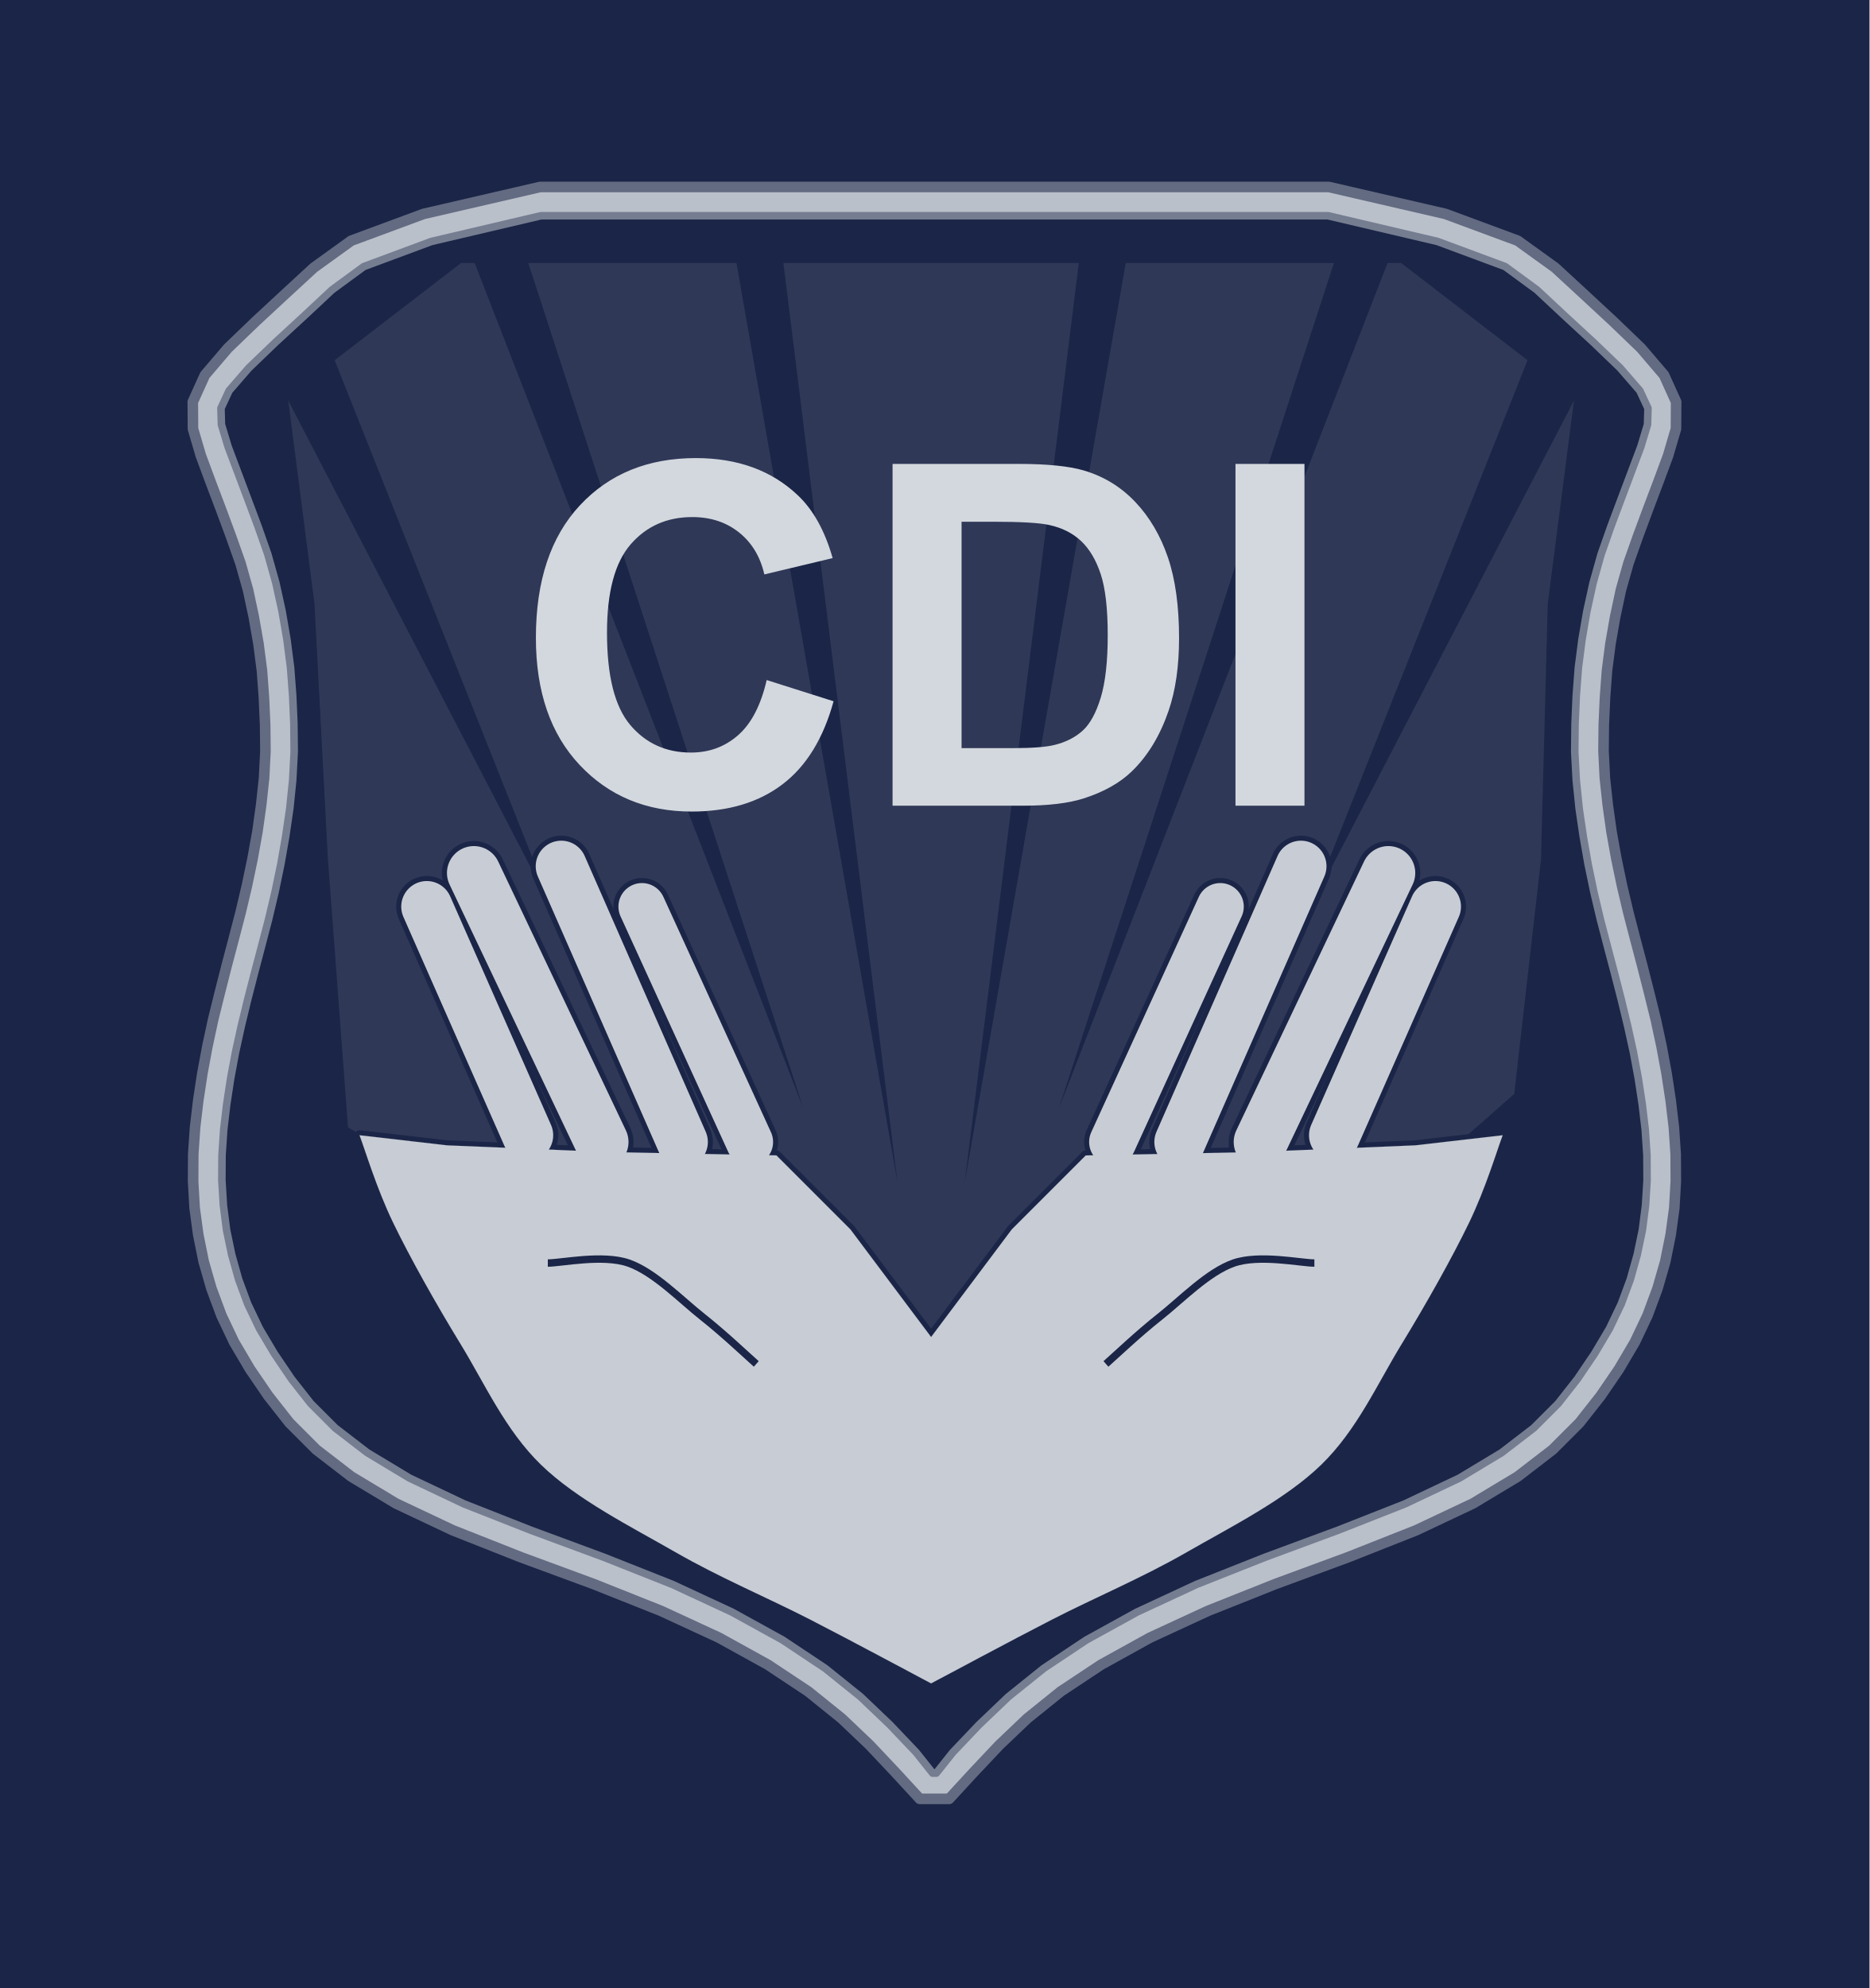
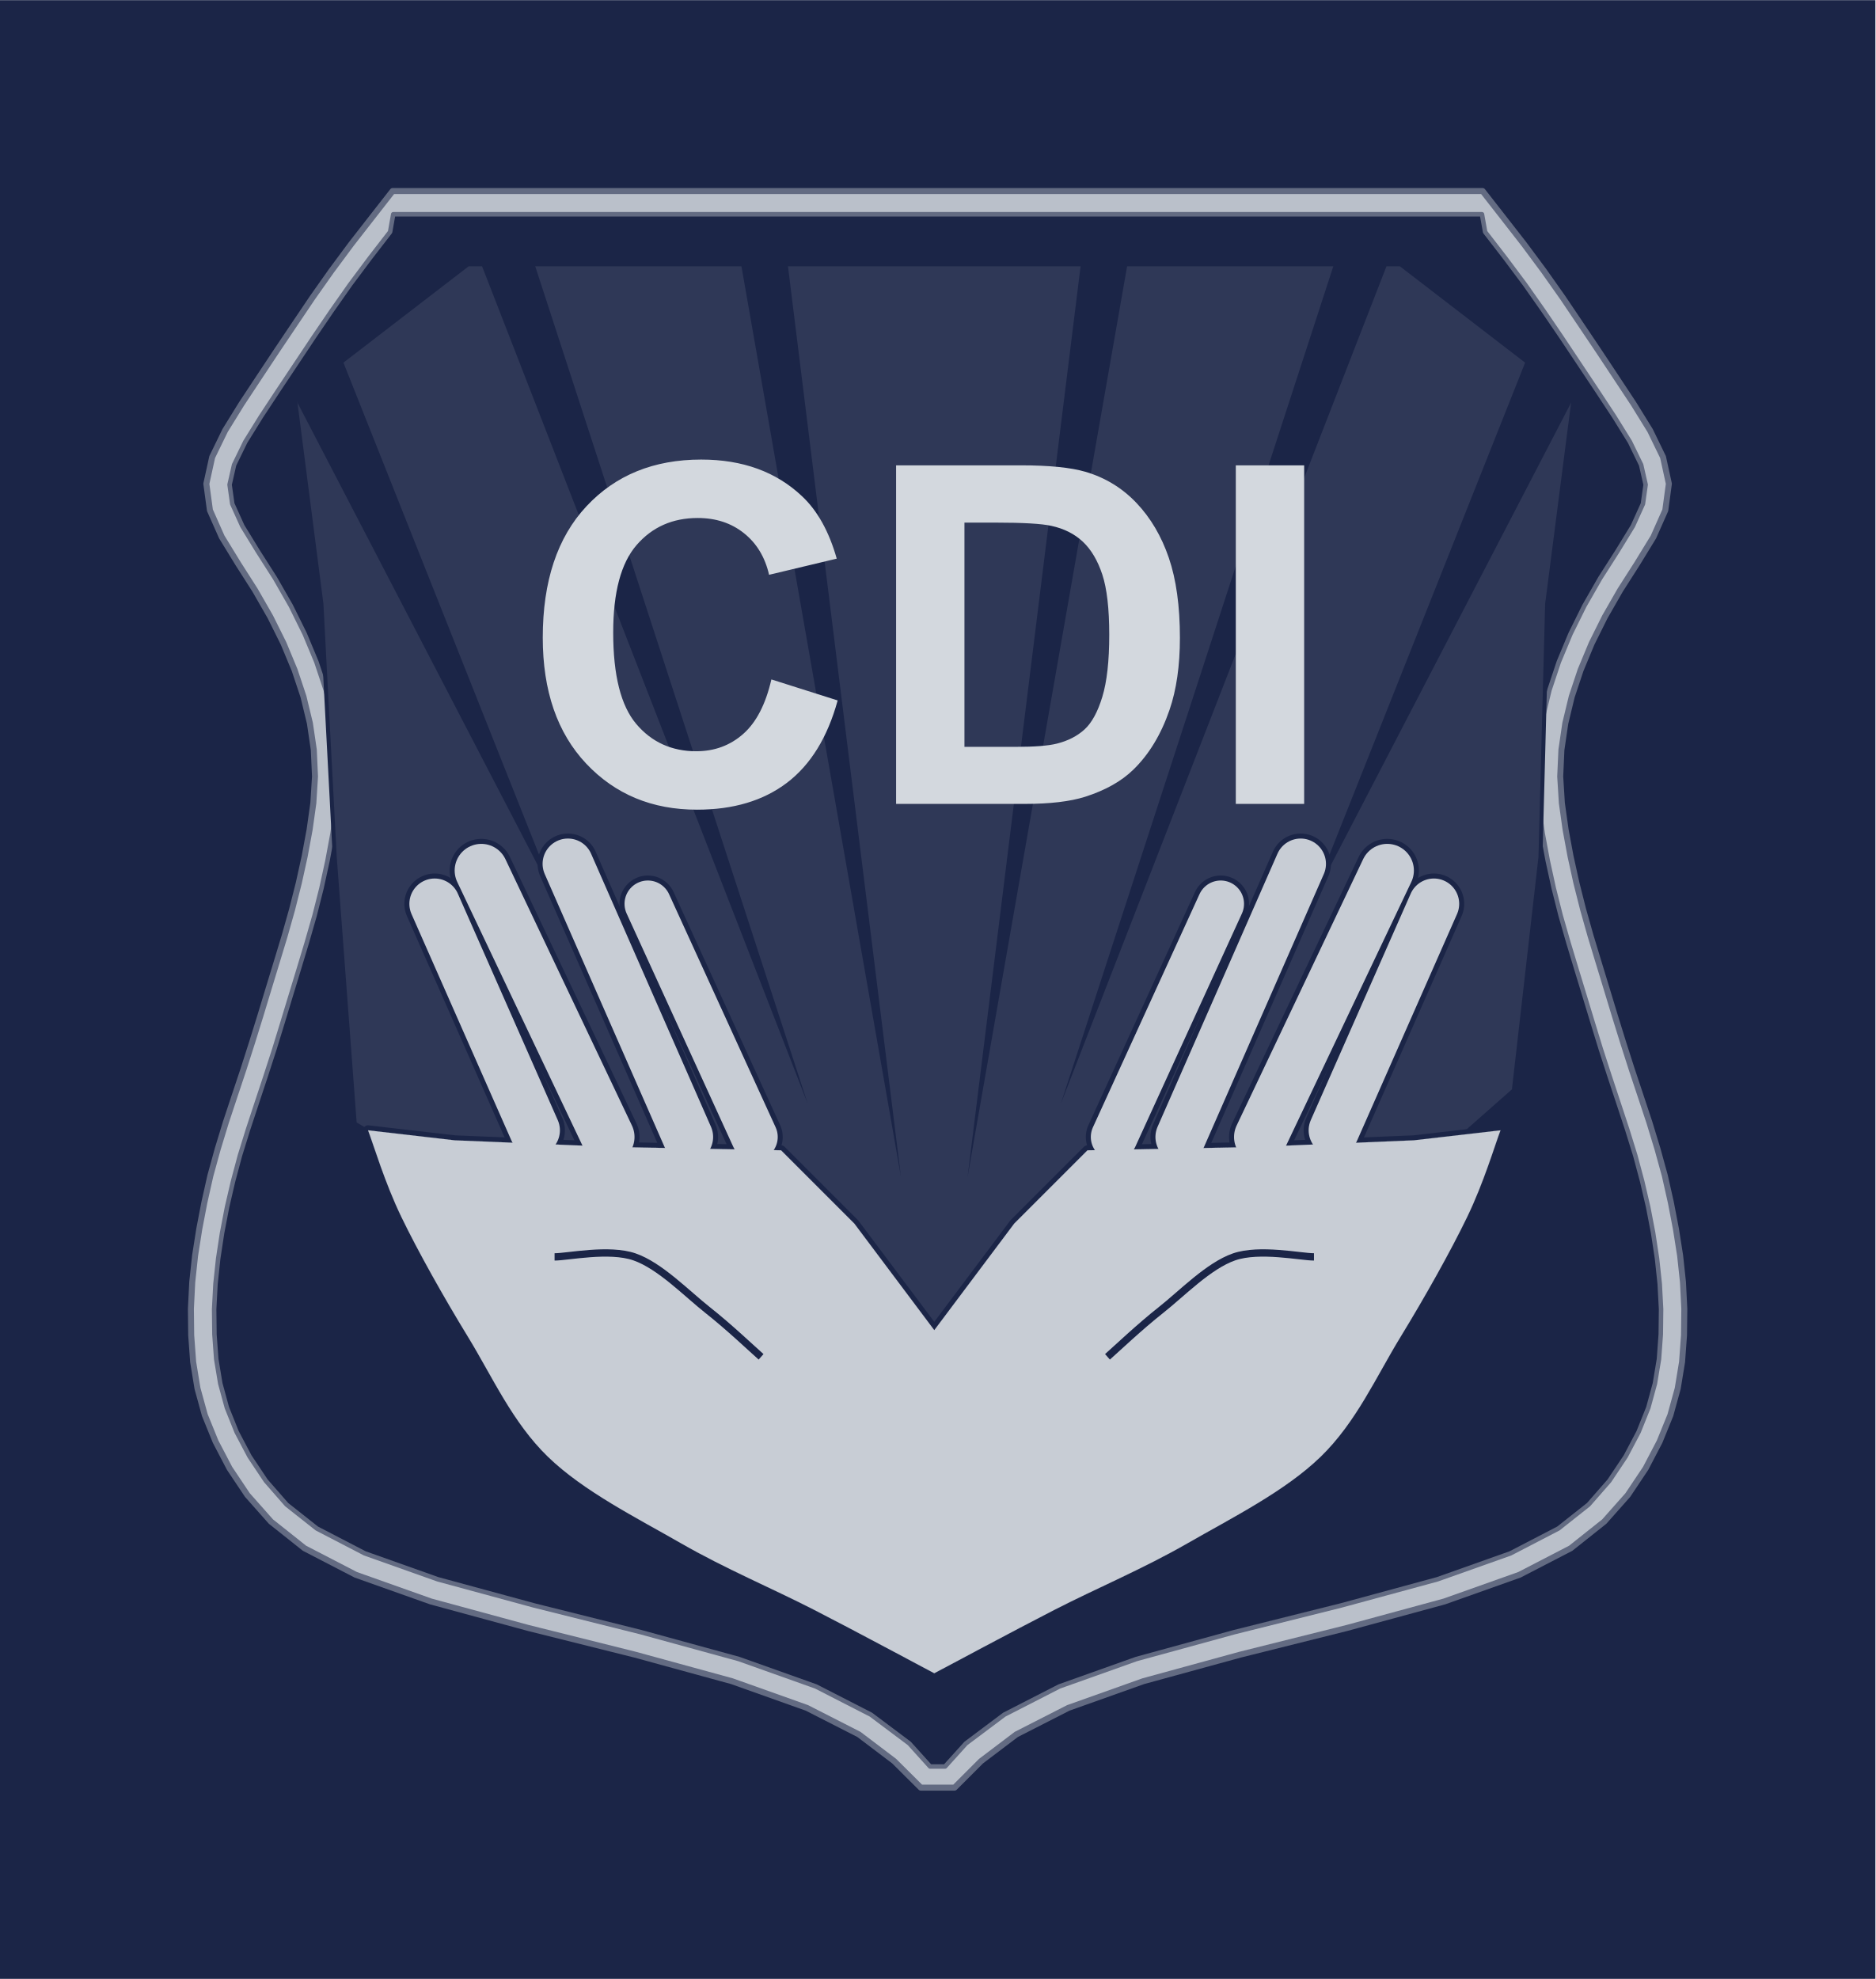
- <svg xmlns="http://www.w3.org/2000/svg" width="1.25in" height="1.329in" viewBox="0 0 125 132.9" data-source="reference-art-measured" data-asset-id="enamel-cdi-tech-field">
-   <rect id="enamel-cdi-tech-field__backing" x="0" y="0" width="125" height="132.9" rx="0" ry="0" fill="#1b2547" />
+ <svg xmlns="http://www.w3.org/2000/svg" width="1.25in" height="1.319in" viewBox="0 0 125 131.88" data-source="reference-art-measured" data-asset-id="enamel-cdi-tech-field">
+   <rect id="enamel-cdi-tech-field__backing" x="0" y="0" width="125" height="131.88" rx="0" ry="0" fill="#1b2547" />
  <g transform="translate(12.5 12.5)">
-     <g transform="scale(0.8)">
-       <g transform="scale(0.562) translate(-9.333333 0)">
+     <g transform="scale(1)">
+       <g transform="scale(0.444) translate(-7.9 0.5)">
        <defs>
          <clipPath id="enamel-cdi-tech-field__sh-clip">
-             <path d="M23.99,1.90L16.75,3.60L12.28,5.26L10.18,6.80L8.36,8.50L6.45,10.26L4.68,11.96L3.38,13.46L2.84,14.62L2.87,15.70L3.31,17.16L3.95,18.86L4.62,20.64L5.29,22.43L5.94,24.28L6.47,26.17L6.88,28.04L7.20,29.90L7.44,31.76L7.58,33.62L7.66,35.46L7.68,37.33L7.58,39.21L7.39,41.07L7.12,42.91L6.80,44.74L6.42,46.57L5.99,48.39L5.52,50.19L5.05,51.97L4.60,53.72L4.18,55.46L3.80,57.19L3.48,58.91L3.22,60.62L3.02,62.31L2.91,63.98L2.90,65.64L3.00,67.29L3.21,68.93L3.55,70.56L4.01,72.20L4.61,73.82L5.39,75.45L6.37,77.10L7.50,78.77L8.78,80.40L10.39,82.01L12.51,83.64L15.30,85.32L18.91,87.03L23.33,88.77L28.14,90.55L32.68,92.35L36.62,94.18L39.96,96.02L42.77,97.89L45.11,99.77L47.06,101.63L48.79,103.45L49.88,104.82L50.12,104.82L51.21,103.45L52.94,101.63L54.89,99.77L57.23,97.89L60.04,96.02L63.38,94.18L67.32,92.35L71.86,90.55L76.67,88.77L81.09,87.03L84.70,85.32L87.49,83.64L89.61,82.01L91.22,80.40L92.50,78.77L93.63,77.10L94.61,75.45L95.39,73.82L95.99,72.20L96.45,70.56L96.79,68.93L97.00,67.29L97.10,65.64L97.09,63.98L96.98,62.31L96.78,60.62L96.52,58.91L96.20,57.19L95.82,55.46L95.40,53.72L94.95,51.97L94.48,50.19L94.01,48.39L93.58,46.57L93.20,44.74L92.88,42.91L92.61,41.07L92.42,39.21L92.32,37.33L92.34,35.46L92.42,33.62L92.56,31.76L92.80,29.90L93.12,28.04L93.53,26.17L94.06,24.28L94.71,22.43L95.38,20.64L96.05,18.86L96.69,17.16L97.13,15.70L97.16,14.62L96.62,13.46L95.32,11.96L93.55,10.26L91.64,8.50L89.82,6.80L87.72,5.26L83.25,3.60L76.01,1.90Z" />
+             <path d="M13.68,1.55L13.47,2.73L12.11,4.49L10.81,6.23L9.58,7.98L8.38,9.74L7.20,11.51L6.02,13.28L4.86,15.04L3.81,16.73L3.06,18.27L2.76,19.59L2.94,20.87L3.61,22.35L4.64,24.03L5.79,25.83L6.85,27.68L7.77,29.54L8.55,31.41L9.18,33.30L9.64,35.21L9.93,37.14L10.01,39.08L9.89,40.99L9.63,42.86L9.29,44.69L8.89,46.52L8.43,48.34L7.91,50.15L7.37,51.94L6.83,53.71L6.29,55.49L5.74,57.28L5.16,59.07L4.57,60.85L3.99,62.61L3.45,64.35L2.99,66.07L2.59,67.79L2.26,69.51L2.00,71.22L1.82,72.91L1.73,74.60L1.75,76.28L1.87,77.93L2.14,79.56L2.58,81.17L3.23,82.79L4.09,84.42L5.18,86.05L6.57,87.64L8.58,89.23L11.78,90.89L16.65,92.62L23.09,94.37L30.21,96.15L36.74,97.94L41.88,99.77L45.55,101.65L48.11,103.57L49.50,105.11L50.50,105.11L51.89,103.57L54.45,101.65L58.12,99.77L63.26,97.94L69.79,96.15L76.91,94.37L83.35,92.62L88.22,90.89L91.42,89.23L93.43,87.64L94.82,86.05L95.91,84.42L96.77,82.79L97.42,81.17L97.86,79.56L98.13,77.93L98.25,76.28L98.27,74.60L98.18,72.91L98.00,71.22L97.74,69.51L97.41,67.79L97.01,66.07L96.55,64.35L96.01,62.61L95.43,60.85L94.84,59.07L94.26,57.28L93.71,55.49L93.17,53.71L92.63,51.94L92.09,50.15L91.57,48.34L91.11,46.52L90.71,44.69L90.37,42.86L90.11,40.99L89.99,39.08L90.07,37.14L90.36,35.21L90.82,33.30L91.45,31.41L92.23,29.54L93.15,27.68L94.21,25.83L95.36,24.03L96.39,22.35L97.06,20.87L97.24,19.59L96.94,18.27L96.19,16.73L95.14,15.04L93.98,13.28L92.80,11.51L91.62,9.74L90.42,7.98L89.19,6.23L87.89,4.49L86.53,2.73L86.32,1.55Z" />
          </clipPath>
        </defs>
        <g transform="translate(8.00 0.00) scale(2.25 2.25)">
-           <path d="M23.93,0.00L16.23,1.78L11.45,3.55L8.98,5.33L7.06,7.10L5.14,8.88L3.30,10.65L1.78,12.43L0.98,14.20L0.99,15.98L1.51,17.75L2.17,19.53L2.84,21.30L3.50,23.08L4.13,24.86L4.63,26.63L5.01,28.41L5.32,30.18L5.55,31.96L5.68,33.73L5.76,35.51L5.78,37.28L5.69,39.06L5.50,40.83L5.25,42.61L4.93,44.39L4.56,46.16L4.14,47.94L3.68,49.71L3.21,51.49L2.76,53.26L2.32,55.04L1.94,56.81L1.61,58.59L1.34,60.36L1.13,62.14L1.01,63.91L1.00,65.69L1.10,67.47L1.34,69.24L1.70,71.02L2.21,72.79L2.87,74.57L3.71,76.34L4.76,78.12L5.97,79.89L7.37,81.67L9.14,83.44L11.45,85.22L14.41,87.00L18.16,88.77L22.66,90.55L27.46,92.32L31.93,94.10L35.76,95.87L38.98,97.65L41.65,99.42L43.86,101.20L45.72,102.97L47.40,104.75L49.03,106.52L50.97,106.52L52.60,104.75L54.28,102.97L56.14,101.20L58.35,99.42L61.02,97.65L64.24,95.87L68.07,94.10L72.54,92.32L77.34,90.55L81.84,88.77L85.59,87.00L88.55,85.22L90.86,83.44L92.63,81.67L94.03,79.89L95.24,78.12L96.29,76.34L97.13,74.57L97.79,72.79L98.30,71.02L98.66,69.24L98.90,67.47L99.00,65.69L98.99,63.91L98.87,62.14L98.66,60.36L98.39,58.59L98.06,56.81L97.68,55.04L97.24,53.26L96.79,51.49L96.32,49.71L95.86,47.94L95.44,46.16L95.07,44.39L94.75,42.61L94.50,40.83L94.31,39.06L94.22,37.28L94.24,35.51L94.32,33.73L94.45,31.96L94.68,30.18L94.99,28.41L95.37,26.63L95.87,24.86L96.50,23.08L97.16,21.30L97.83,19.53L98.49,17.75L99.01,15.98L99.02,14.20L98.22,12.43L96.70,10.65L94.86,8.88L92.94,7.10L91.02,5.33L88.55,3.55L83.77,1.78L76.07,0.00Z" fill="#bac0ca" stroke="#636b82" stroke-width=".7" stroke-linejoin="round" />
-           <path d="M23.99,1.90L16.75,3.60L12.28,5.26L10.18,6.80L8.36,8.50L6.45,10.26L4.68,11.96L3.38,13.46L2.84,14.62L2.87,15.70L3.31,17.16L3.95,18.86L4.62,20.64L5.29,22.43L5.94,24.28L6.47,26.17L6.88,28.04L7.20,29.90L7.44,31.76L7.58,33.62L7.66,35.46L7.68,37.33L7.58,39.21L7.39,41.07L7.12,42.91L6.80,44.74L6.42,46.57L5.99,48.39L5.52,50.19L5.05,51.97L4.60,53.72L4.18,55.46L3.80,57.19L3.48,58.91L3.22,60.62L3.02,62.31L2.91,63.98L2.90,65.64L3.00,67.29L3.21,68.93L3.55,70.56L4.01,72.20L4.61,73.82L5.39,75.45L6.37,77.10L7.50,78.77L8.78,80.40L10.39,82.01L12.51,83.64L15.30,85.32L18.91,87.03L23.33,88.77L28.14,90.55L32.68,92.35L36.62,94.18L39.96,96.02L42.77,97.89L45.11,99.77L47.06,101.63L48.79,103.45L49.88,104.82L50.12,104.82L51.21,103.45L52.94,101.63L54.89,99.77L57.23,97.89L60.04,96.02L63.38,94.18L67.32,92.35L71.86,90.55L76.67,88.77L81.09,87.03L84.70,85.32L87.49,83.64L89.61,82.01L91.22,80.40L92.50,78.77L93.63,77.10L94.61,75.45L95.39,73.82L95.99,72.20L96.45,70.56L96.79,68.93L97.00,67.29L97.10,65.64L97.09,63.98L96.98,62.31L96.78,60.62L96.52,58.91L96.20,57.19L95.82,55.46L95.40,53.72L94.95,51.97L94.48,50.19L94.01,48.39L93.58,46.57L93.20,44.74L92.88,42.91L92.61,41.07L92.42,39.21L92.32,37.33L92.34,35.46L92.42,33.62L92.56,31.76L92.80,29.90L93.12,28.04L93.53,26.17L94.06,24.28L94.71,22.43L95.38,20.64L96.05,18.86L96.69,17.16L97.13,15.70L97.16,14.62L96.62,13.46L95.32,11.96L93.55,10.26L91.64,8.50L89.82,6.80L87.72,5.26L83.25,3.60L76.01,1.90Z" fill="#1b2547" stroke="#757d91" stroke-width=".5" stroke-linejoin="round" />
+           <path id="enamel-cdi-tech-field__sh-outline" d="M13.64,0.00L12.25,1.78L10.87,3.55L9.55,5.33L8.30,7.10L7.10,8.88L5.91,10.65L4.73,12.43L3.56,14.20L2.46,15.98L1.60,17.75L1.21,19.53L1.45,21.30L2.24,23.08L3.33,24.86L4.46,26.63L5.48,28.41L6.36,30.18L7.10,31.96L7.69,33.73L8.12,35.51L8.38,37.28L8.46,39.06L8.35,40.83L8.10,42.61L7.77,44.39L7.38,46.16L6.93,47.94L6.43,49.71L5.89,51.49L5.35,53.26L4.81,55.04L4.26,56.81L3.69,58.59L3.10,60.36L2.51,62.14L1.97,63.91L1.48,65.69L1.08,67.47L0.74,69.24L0.46,71.02L0.27,72.79L0.18,74.57L0.20,76.34L0.33,78.12L0.62,79.89L1.11,81.67L1.83,83.44L2.76,85.22L3.95,87.00L5.52,88.77L7.76,90.55L11.18,92.32L16.19,94.10L22.70,95.87L29.82,97.65L36.28,99.42L41.28,101.20L44.75,102.97L47.10,104.75L48.88,106.52L51.13,106.52L52.90,104.75L55.25,102.97L58.72,101.20L63.72,99.42L70.18,97.65L77.30,95.87L83.81,94.10L88.82,92.32L92.24,90.55L94.48,88.77L96.05,87.00L97.24,85.22L98.17,83.44L98.89,81.67L99.38,79.89L99.67,78.12L99.80,76.34L99.82,74.57L99.73,72.79L99.54,71.02L99.26,69.24L98.92,67.47L98.52,65.69L98.03,63.91L97.49,62.14L96.90,60.36L96.31,58.59L95.74,56.81L95.19,55.04L94.65,53.26L94.11,51.49L93.57,49.71L93.07,47.94L92.62,46.16L92.23,44.39L91.90,42.61L91.65,40.83L91.54,39.06L91.62,37.28L91.88,35.51L92.31,33.73L92.90,31.96L93.64,30.18L94.52,28.41L95.54,26.63L96.67,24.86L97.76,23.08L98.55,21.30L98.79,19.53L98.40,17.75L97.54,15.98L96.44,14.20L95.27,12.43L94.09,10.65L92.90,8.88L91.70,7.10L90.45,5.33L89.13,3.55L87.75,1.78L86.36,0.00Z" fill="#bac0ca" stroke="#636b82" stroke-width="0.4" stroke-linejoin="round" />
+           <path d="M13.68,1.55L13.47,2.73L12.11,4.49L10.81,6.23L9.58,7.98L8.38,9.74L7.20,11.51L6.02,13.28L4.86,15.04L3.81,16.73L3.06,18.27L2.76,19.59L2.94,20.87L3.61,22.35L4.64,24.03L5.79,25.83L6.85,27.68L7.77,29.54L8.55,31.41L9.18,33.30L9.64,35.21L9.93,37.14L10.01,39.08L9.89,40.99L9.63,42.86L9.29,44.69L8.89,46.52L8.43,48.34L7.91,50.15L7.37,51.94L6.83,53.71L6.29,55.49L5.74,57.28L5.16,59.07L4.57,60.85L3.99,62.61L3.45,64.35L2.99,66.07L2.59,67.79L2.26,69.51L2.00,71.22L1.82,72.91L1.73,74.60L1.75,76.28L1.87,77.93L2.14,79.56L2.58,81.17L3.23,82.79L4.09,84.42L5.18,86.05L6.57,87.64L8.58,89.23L11.78,90.89L16.65,92.62L23.09,94.37L30.21,96.15L36.74,97.94L41.88,99.77L45.55,101.65L48.11,103.57L49.50,105.11L50.50,105.11L51.89,103.57L54.45,101.65L58.12,99.77L63.26,97.94L69.79,96.15L76.91,94.37L83.35,92.62L88.22,90.89L91.42,89.23L93.43,87.64L94.82,86.05L95.91,84.42L96.77,82.79L97.42,81.17L97.86,79.56L98.13,77.93L98.25,76.28L98.27,74.60L98.18,72.91L98.00,71.22L97.74,69.51L97.41,67.79L97.01,66.07L96.55,64.35L96.01,62.61L95.43,60.85L94.84,59.07L94.26,57.28L93.71,55.49L93.17,53.71L92.63,51.94L92.09,50.15L91.57,48.34L91.11,46.52L90.71,44.69L90.37,42.86L90.11,40.99L89.99,39.08L90.07,37.14L90.36,35.21L90.82,33.30L91.45,31.41L92.23,29.54L93.15,27.68L94.21,25.83L95.36,24.03L96.39,22.35L97.06,20.87L97.24,19.59L96.94,18.27L96.19,16.73L95.14,15.04L93.98,13.28L92.80,11.51L91.62,9.74L90.42,7.98L89.19,6.23L87.89,4.49L86.53,2.73L86.32,1.55Z" fill="#1b2547" stroke="#636b82" stroke-width="0.3" stroke-linejoin="round" />
        </g>
        <g transform="translate(8.00 0.00) scale(1.00 1.00) translate(-8 0)">
          <path d="M24.00,31.00L50.00,11.00L190.00,11.00L216.00,31.00L212.00,62.00L211.00,100.00L207.00,135.00L190.00,150.00L150.00,160.00L120.00,172.00L90.00,160.00L50.00,150.00L33.00,140.00L30.00,100.00L28.00,62.00Z" fill="#2f3857" stroke="#1b2547" stroke-width=".6" stroke-linejoin="round" />
          <path d="M52.00,11.00L60.00,11.00L101.00,137.00Z" fill="#1b2547" />
          <path d="M188.00,11.00L180.00,11.00L139.00,137.00Z" fill="#1b2547" />
          <path d="M91.00,11.00L98.00,11.00L115.00,148.00Z" fill="#1b2547" />
          <path d="M149.00,11.00L142.00,11.00L125.00,148.00Z" fill="#1b2547" />
          <path d="M24.00,31.00L31.00,25.00L64.00,108.00Z" fill="#1b2547" />
          <path d="M216.00,31.00L209.00,25.00L176.00,108.00Z" fill="#1b2547" />
          <path d="M35.00,141.00L48.00,142.50L72.00,143.50L97.00,144.00L108.00,155.00L120.00,171.00L132.00,155.00L143.00,144.00L168.00,143.50L192.00,142.50L205.00,141.00C204.17,143.17 202.50,148.83 200.00,154.00C197.50,159.17 193.67,166.00 190.00,172.00C186.33,178.00 183.33,184.83 178.00,190.00C172.67,195.17 164.67,199.17 158.00,203.00C151.33,206.83 144.33,209.75 138.00,213.00C131.67,216.25 123.00,220.92 120.00,222.50L120.00,222.5C117.00,220.92 108.33,216.25 102.00,213.00C95.67,209.75 88.67,206.83 82.00,203.00C75.33,199.17 67.33,195.17 62.00,190.00C56.67,184.83 53.67,178.00 50.00,172.00C46.33,166.00 42.50,159.17 40.00,154.00C37.50,148.83 35.83,143.17 35.00,141.00Z" fill="#1b2547" stroke="#1b2547" stroke-width="1.5" stroke-linejoin="round" />
          <path d="M45.00,107.00L60.00,141.00" stroke="#1b2547" stroke-width="9.10" stroke-linecap="round" fill="none" />
          <path d="M195.00,107.00L180.00,141.00" stroke="#1b2547" stroke-width="9.10" stroke-linecap="round" fill="none" />
          <path d="M52.00,102.00L71.00,142.00" stroke="#1b2547" stroke-width="9.50" stroke-linecap="round" fill="none" />
          <path d="M188.00,102.00L169.00,142.00" stroke="#1b2547" stroke-width="9.50" stroke-linecap="round" fill="none" />
          <path d="M65.00,101.00L83.00,142.00" stroke="#1b2547" stroke-width="9.10" stroke-linecap="round" fill="none" />
          <path d="M175.00,101.00L157.00,142.00" stroke="#1b2547" stroke-width="9.10" stroke-linecap="round" fill="none" />
          <path d="M77.00,107.00L93.00,142.00" stroke="#1b2547" stroke-width="8.50" stroke-linecap="round" fill="none" />
          <path d="M163.00,107.00L147.00,142.00" stroke="#1b2547" stroke-width="8.50" stroke-linecap="round" fill="none" />
          <path d="M35.00,141.00L48.00,142.50L72.00,143.50L97.00,144.00L108.00,155.00L120.00,171.00L132.00,155.00L143.00,144.00L168.00,143.50L192.00,142.50L205.00,141.00C204.17,143.17 202.50,148.83 200.00,154.00C197.50,159.17 193.67,166.00 190.00,172.00C186.33,178.00 183.33,184.83 178.00,190.00C172.67,195.17 164.67,199.17 158.00,203.00C151.33,206.83 144.33,209.75 138.00,213.00C131.67,216.25 123.00,220.92 120.00,222.50L120.00,222.5C117.00,220.92 108.33,216.25 102.00,213.00C95.67,209.75 88.67,206.83 82.00,203.00C75.33,199.17 67.33,195.17 62.00,190.00C56.67,184.83 53.67,178.00 50.00,172.00C46.33,166.00 42.50,159.17 40.00,154.00C37.50,148.83 35.83,143.17 35.00,141.00Z" fill="#c8cdd5" stroke="#c8cdd5" stroke-width="0.01" stroke-linejoin="round" />
          <path d="M45.00,107.00L60.00,141.00" stroke="#c8cdd5" stroke-width="7.60" stroke-linecap="round" fill="none" />
          <path d="M195.00,107.00L180.00,141.00" stroke="#c8cdd5" stroke-width="7.60" stroke-linecap="round" fill="none" />
          <path d="M52.00,102.00L71.00,142.00" stroke="#c8cdd5" stroke-width="8.00" stroke-linecap="round" fill="none" />
          <path d="M188.00,102.00L169.00,142.00" stroke="#c8cdd5" stroke-width="8.00" stroke-linecap="round" fill="none" />
          <path d="M65.00,101.00L83.00,142.00" stroke="#c8cdd5" stroke-width="7.60" stroke-linecap="round" fill="none" />
          <path d="M175.00,101.00L157.00,142.00" stroke="#c8cdd5" stroke-width="7.60" stroke-linecap="round" fill="none" />
          <path d="M77.00,107.00L93.00,142.00" stroke="#c8cdd5" stroke-width="7.00" stroke-linecap="round" fill="none" />
          <path d="M163.00,107.00L147.00,142.00" stroke="#c8cdd5" stroke-width="7.00" stroke-linecap="round" fill="none" />
          <path d="M63.00,160.00C65.00,160.00 71.17,158.67 75.00,160.00C78.83,161.33 82.83,165.50 86.00,168.00C89.17,170.50 92.67,173.83 94.00,175.00" fill="none" stroke="#1b2547" stroke-width="1.1" />
          <path d="M177.00,160.00C175.00,160.00 168.83,158.67 165.00,160.00C161.17,161.33 157.17,165.50 154.00,168.00C150.83,170.50 147.33,173.83 146.00,175.00" fill="none" stroke="#1b2547" stroke-width="1.1" />
          <path d="M95.547,73.314L105.497,76.469Q103.209,84.789 97.887,88.828Q92.566,92.867 84.384,92.867Q74.261,92.867 67.743,85.95Q61.226,79.034 61.226,67.039Q61.226,54.351 67.778,47.33Q74.33,40.31 85.008,40.31Q94.334,40.31 100.158,45.822Q103.625,49.081 105.358,55.183L95.2,57.609Q94.299,53.657 91.439,51.369Q88.579,49.081 84.488,49.081Q78.837,49.081 75.318,53.137Q71.8,57.193 71.8,66.276Q71.8,75.914 75.266,80.005Q78.733,84.096 84.28,84.096Q88.371,84.096 91.318,81.496Q94.264,78.896 95.547,73.314ZM114.268,41.177L133.023,41.177Q139.367,41.177 142.696,42.147Q147.168,43.465 150.357,46.828Q153.547,50.19 155.211,55.061Q156.875,59.932 156.875,67.074Q156.875,73.349 155.315,77.89Q153.408,83.437 149.872,86.869Q147.202,89.469 142.661,90.925Q139.263,92 133.578,92L114.268,92L114.268,41.177ZM124.53,49.774L124.53,83.437L132.191,83.437Q136.49,83.437 138.397,82.952Q140.893,82.328 142.54,80.837Q144.186,79.346 145.226,75.931Q146.266,72.517 146.266,66.623Q146.266,60.729 145.226,57.575Q144.186,54.42 142.314,52.652Q140.442,50.884 137.565,50.26Q135.415,49.774 129.14,49.774L124.53,49.774ZM165.265,92L165.265,41.177L175.526,41.177L175.526,92L165.265,92Z" fill="#d3d8de" />
        </g>
      </g>
    </g>
  </g>
</svg>
